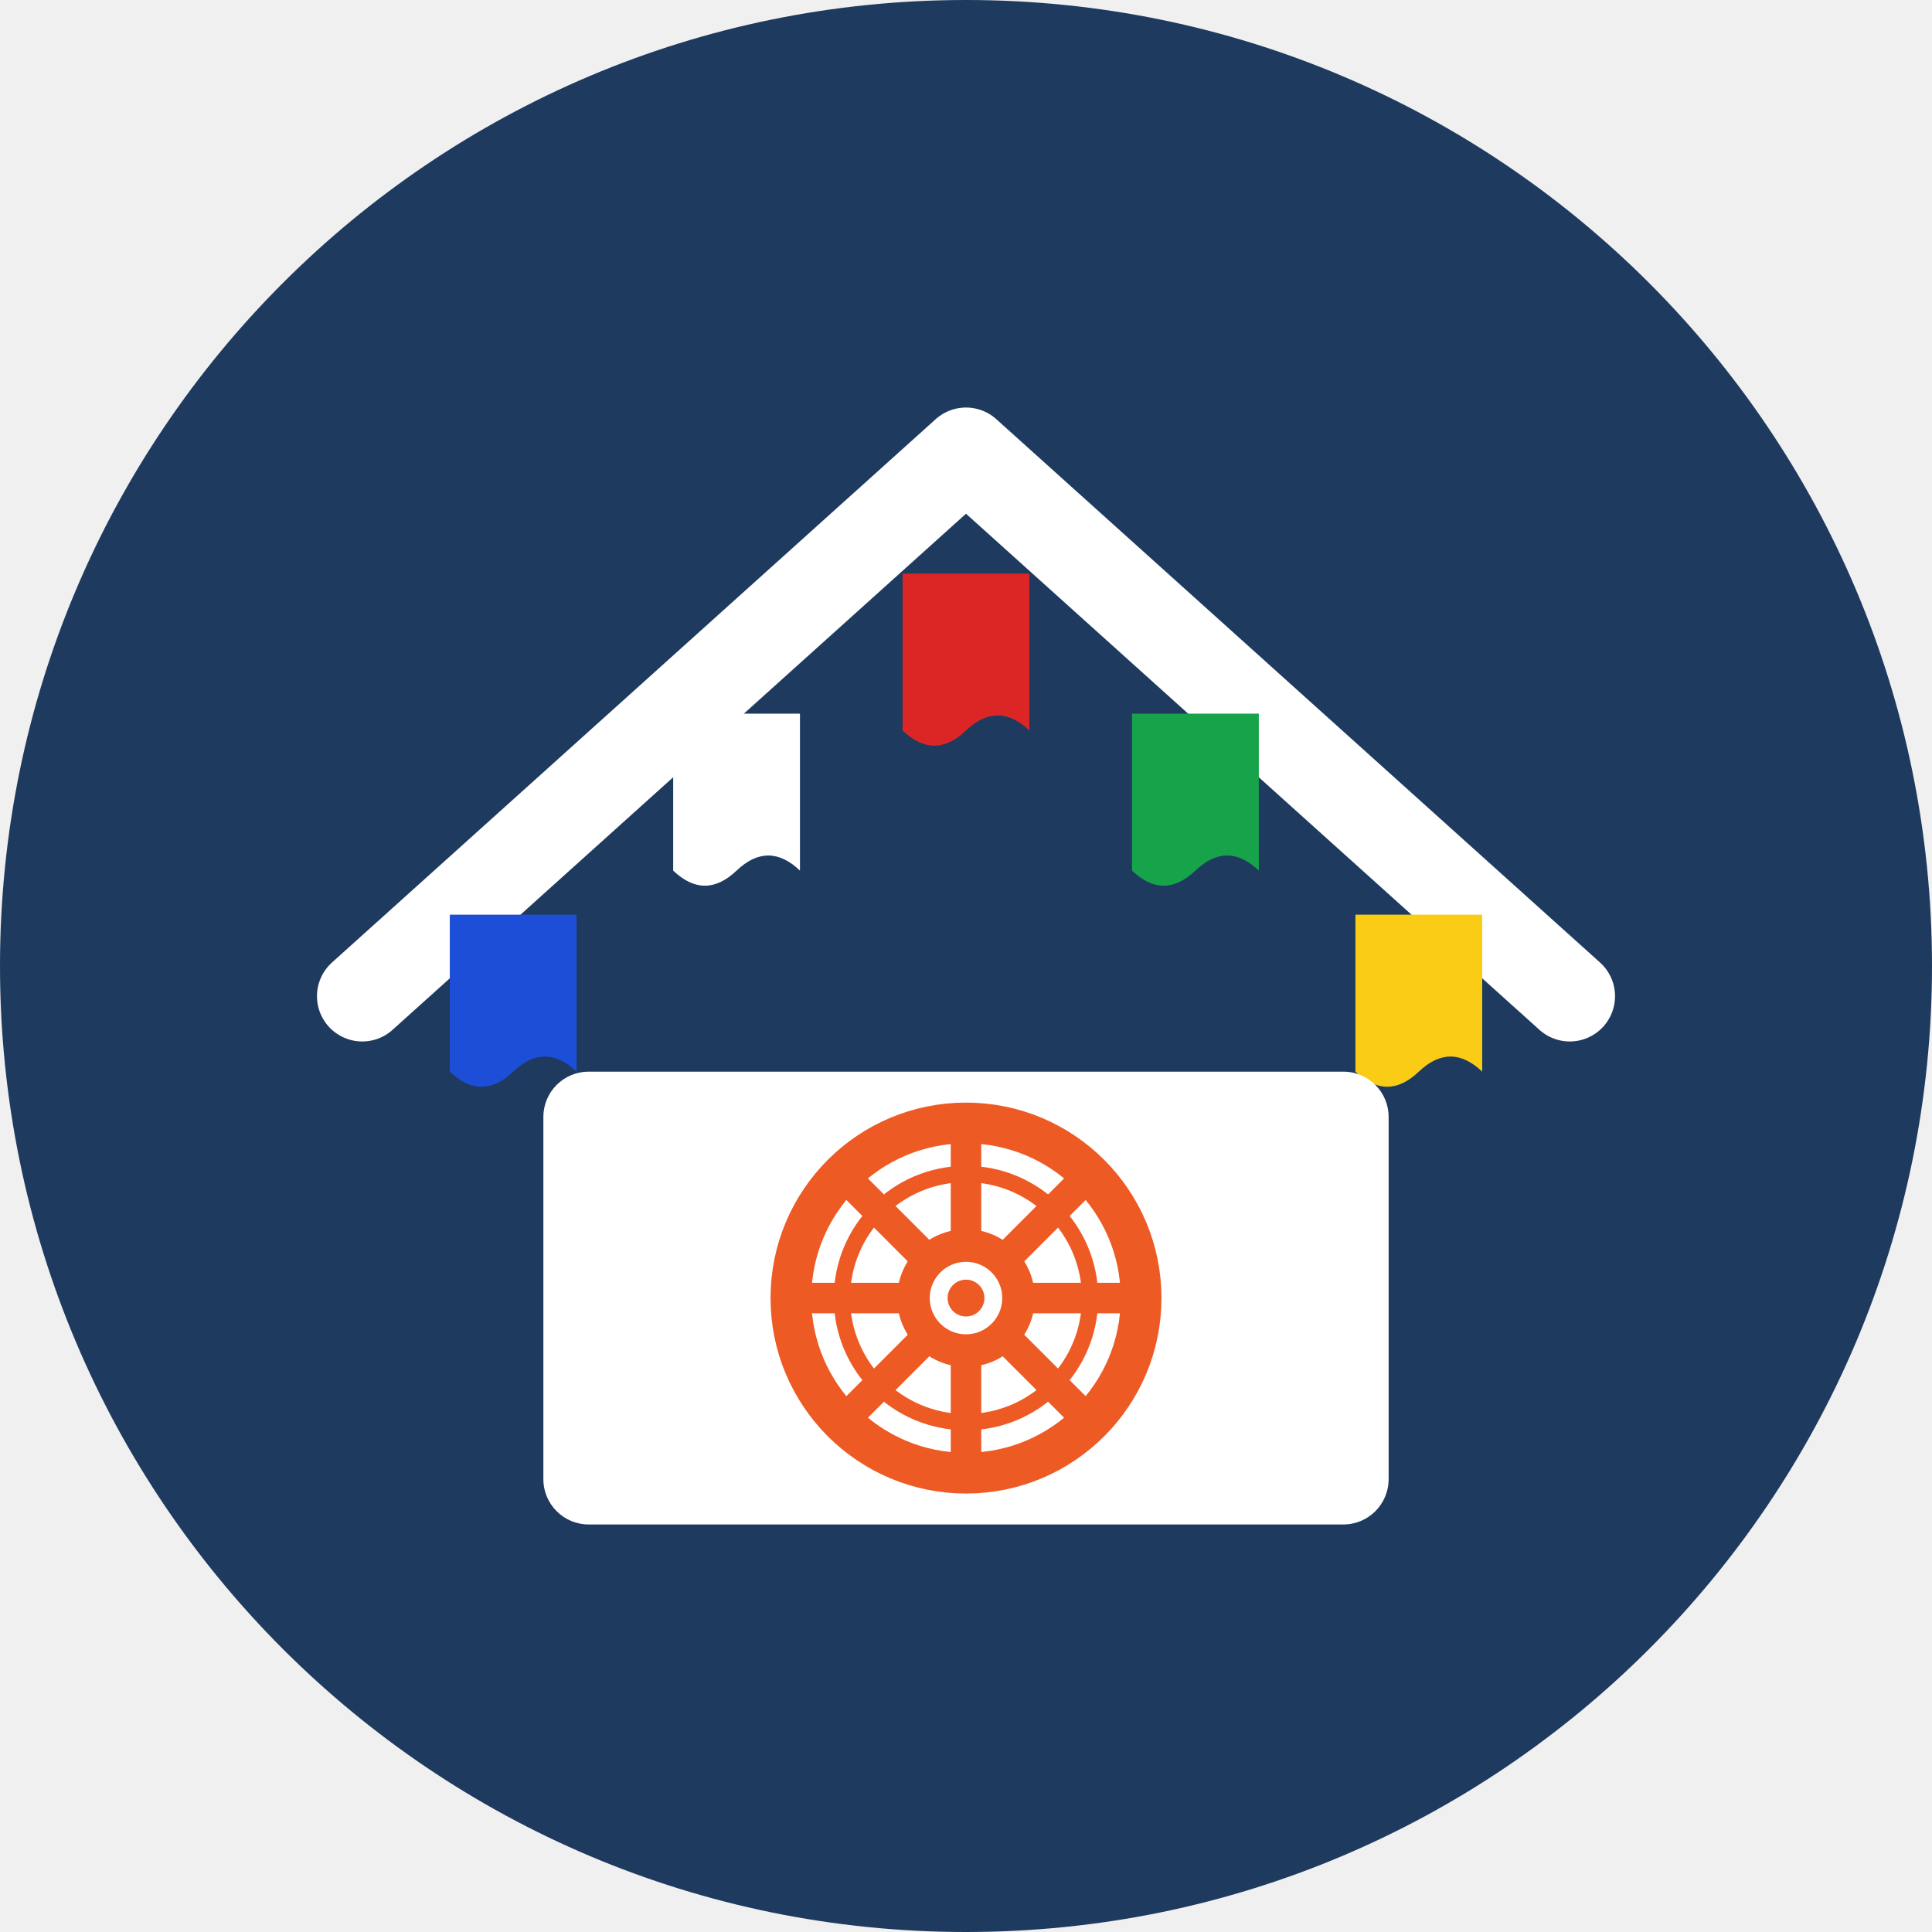
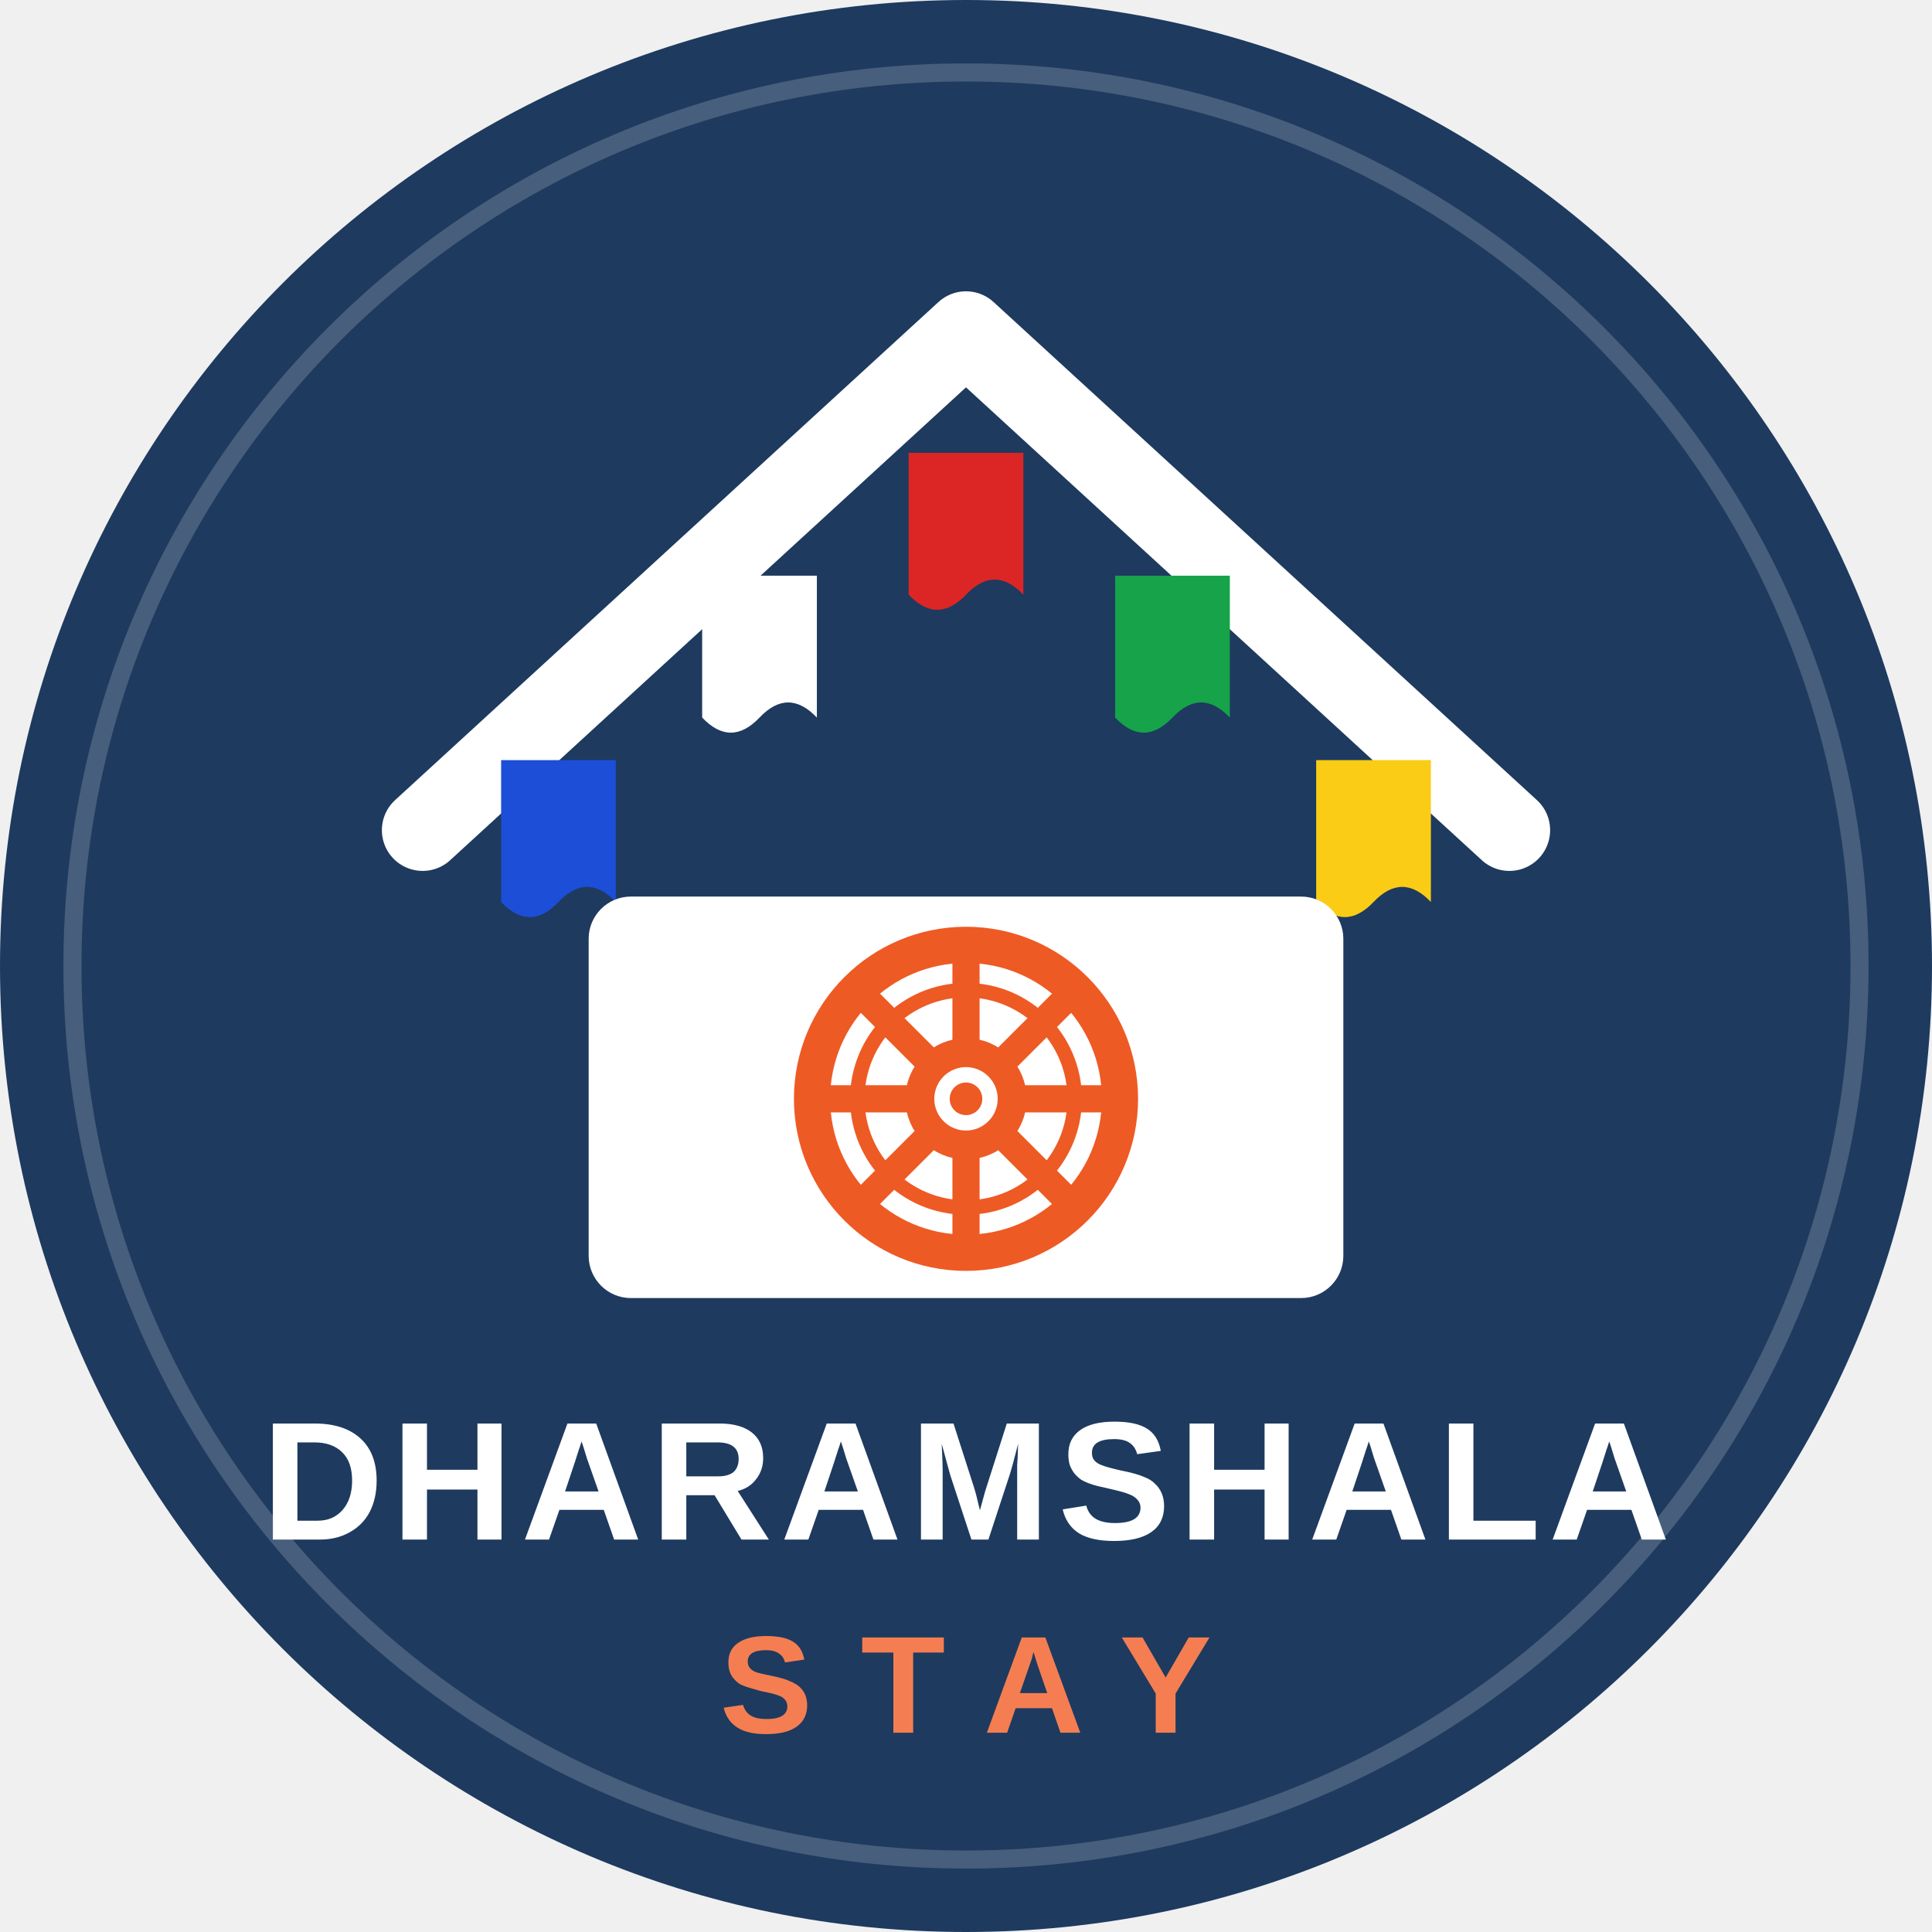
<svg xmlns="http://www.w3.org/2000/svg" viewBox="0 0 64 64" width="64" height="64" role="img" aria-label="Dharamshala Stay">
  <circle cx="32" cy="32" r="32" fill="#1e3a5f" />
-   <path d="M12 33 L32 15 L52 33" fill="none" stroke="#ffffff" stroke-width="3" stroke-linecap="round" stroke-linejoin="round" />
-   <path d="M14.90 30.30 H19.10 V35.50 Q18.05 34.50 17.00 35.50 Q15.95 36.50 14.90 35.50 Z" fill="#1d4ed8" />
-   <path d="M22.30 23.64 H26.50 V28.84 Q25.45 27.84 24.40 28.84 Q23.35 29.84 22.30 28.84 Z" fill="#ffffff" />
-   <path d="M29.90 19.00 H34.10 V24.20 Q33.05 23.20 32.00 24.20 Q30.95 25.20 29.90 24.20 Z" fill="#dc2626" />
-   <path d="M37.50 23.64 H41.70 V28.84 Q40.65 27.84 39.60 28.84 Q38.55 29.84 37.50 28.84 Z" fill="#16a34a" />
-   <path d="M44.90 30.30 H49.10 V35.50 Q48.05 34.50 47.00 35.50 Q45.95 36.50 44.90 35.50 Z" fill="#facc15" />
-   <rect x="18" y="35.5" width="28" height="15" rx="1.5" fill="#ffffff" />
-   <circle cx="32" cy="43" r="5.80" fill="none" stroke="#ee5a24" stroke-width="1.35" />
-   <circle cx="32" cy="43" r="4.11" fill="none" stroke="#ee5a24" stroke-width="0.54" />
-   <circle cx="32" cy="43" r="1.74" fill="none" stroke="#ee5a24" stroke-width="1.08" />
-   <circle cx="32" cy="43" r="0.61" fill="#ee5a24" />
-   <line x1="33.74" y1="43.00" x2="37.80" y2="43.00" stroke="#ee5a24" stroke-width="1.01" stroke-linecap="round" />
-   <line x1="33.23" y1="44.23" x2="36.10" y2="47.10" stroke="#ee5a24" stroke-width="1.01" stroke-linecap="round" />
-   <line x1="32.00" y1="44.74" x2="32.00" y2="48.80" stroke="#ee5a24" stroke-width="1.01" stroke-linecap="round" />
-   <line x1="30.77" y1="44.23" x2="27.90" y2="47.10" stroke="#ee5a24" stroke-width="1.01" stroke-linecap="round" />
-   <line x1="30.26" y1="43.00" x2="26.20" y2="43.00" stroke="#ee5a24" stroke-width="1.01" stroke-linecap="round" />
-   <line x1="30.77" y1="41.77" x2="27.90" y2="38.90" stroke="#ee5a24" stroke-width="1.01" stroke-linecap="round" />
-   <line x1="32.00" y1="41.26" x2="32.00" y2="37.20" stroke="#ee5a24" stroke-width="1.01" stroke-linecap="round" />
-   <line x1="33.23" y1="41.77" x2="36.10" y2="38.90" stroke="#ee5a24" stroke-width="1.01" stroke-linecap="round" />
+   <circle cx="32" cy="32" r="29.6" fill="none" stroke="#ffffff" stroke-opacity="0.18" stroke-width="0.6" />
+   <path d="M14 27.5 L32 11 L50 27.5" fill="none" stroke="#ffffff" stroke-width="2.7" stroke-linecap="round" stroke-linejoin="round" />
+   <path d="M16.60 25.18 H20.40 V29.88 Q19.45 28.88 18.50 29.88 Q17.55 30.88 16.60 29.88 Z" fill="#1d4ed8" />
+   <path d="M23.26 19.07 H27.06 V23.77 Q26.11 22.77 25.16 23.77 Q24.21 24.77 23.26 23.77 Z" fill="#ffffff" />
+   <path d="M30.10 15.00 H33.90 V19.70 Q32.95 18.70 32.00 19.70 Q31.05 20.70 30.10 19.70 Z" fill="#dc2626" />
+   <path d="M36.94 19.07 H40.74 V23.77 Q39.79 22.77 38.84 23.77 Q37.89 24.77 36.94 23.77 Z" fill="#16a34a" />
+   <path d="M43.60 25.18 H47.40 V29.88 Q46.45 28.88 45.50 29.88 Q44.55 30.88 43.60 29.88 Z" fill="#facc15" />
+   <rect x="19.5" y="29.7" width="25" height="13.3" rx="1.4" fill="#ffffff" />
+   <circle cx="32" cy="36.4" r="5.10" fill="none" stroke="#ee5a24" stroke-width="1.20" />
+   <circle cx="32" cy="36.4" r="3.60" fill="none" stroke="#ee5a24" stroke-width="0.48" />
+   <circle cx="32" cy="36.4" r="1.53" fill="none" stroke="#ee5a24" stroke-width="0.96" />
+   <circle cx="32" cy="36.4" r="0.54" fill="#ee5a24" />
+   <line x1="33.53" y1="36.40" x2="37.10" y2="36.40" stroke="#ee5a24" stroke-width="0.90" stroke-linecap="round" />
+   <line x1="33.08" y1="37.48" x2="35.61" y2="40.01" stroke="#ee5a24" stroke-width="0.90" stroke-linecap="round" />
+   <line x1="32.00" y1="37.93" x2="32.00" y2="41.50" stroke="#ee5a24" stroke-width="0.90" stroke-linecap="round" />
+   <line x1="30.92" y1="37.48" x2="28.39" y2="40.01" stroke="#ee5a24" stroke-width="0.90" stroke-linecap="round" />
+   <line x1="30.47" y1="36.40" x2="26.90" y2="36.40" stroke="#ee5a24" stroke-width="0.90" stroke-linecap="round" />
+   <line x1="30.92" y1="35.32" x2="28.39" y2="32.79" stroke="#ee5a24" stroke-width="0.90" stroke-linecap="round" />
+   <line x1="32.00" y1="34.87" x2="32.00" y2="31.30" stroke="#ee5a24" stroke-width="0.90" stroke-linecap="round" />
+   <line x1="33.08" y1="35.32" x2="35.61" y2="32.79" stroke="#ee5a24" stroke-width="0.90" stroke-linecap="round" />
+   <text x="32" y="51" text-anchor="middle" font-family="Poppins, Segoe UI, Arial, sans-serif" font-weight="700" font-size="5.6" letter-spacing="0.25" fill="#ffffff">DHARAMSHALA</text>
+   <text x="32" y="57.4" text-anchor="middle" font-family="Poppins, Segoe UI, Arial, sans-serif" font-weight="700" font-size="4.6" letter-spacing="1.6" fill="#f47e52">STAY</text>
</svg>
